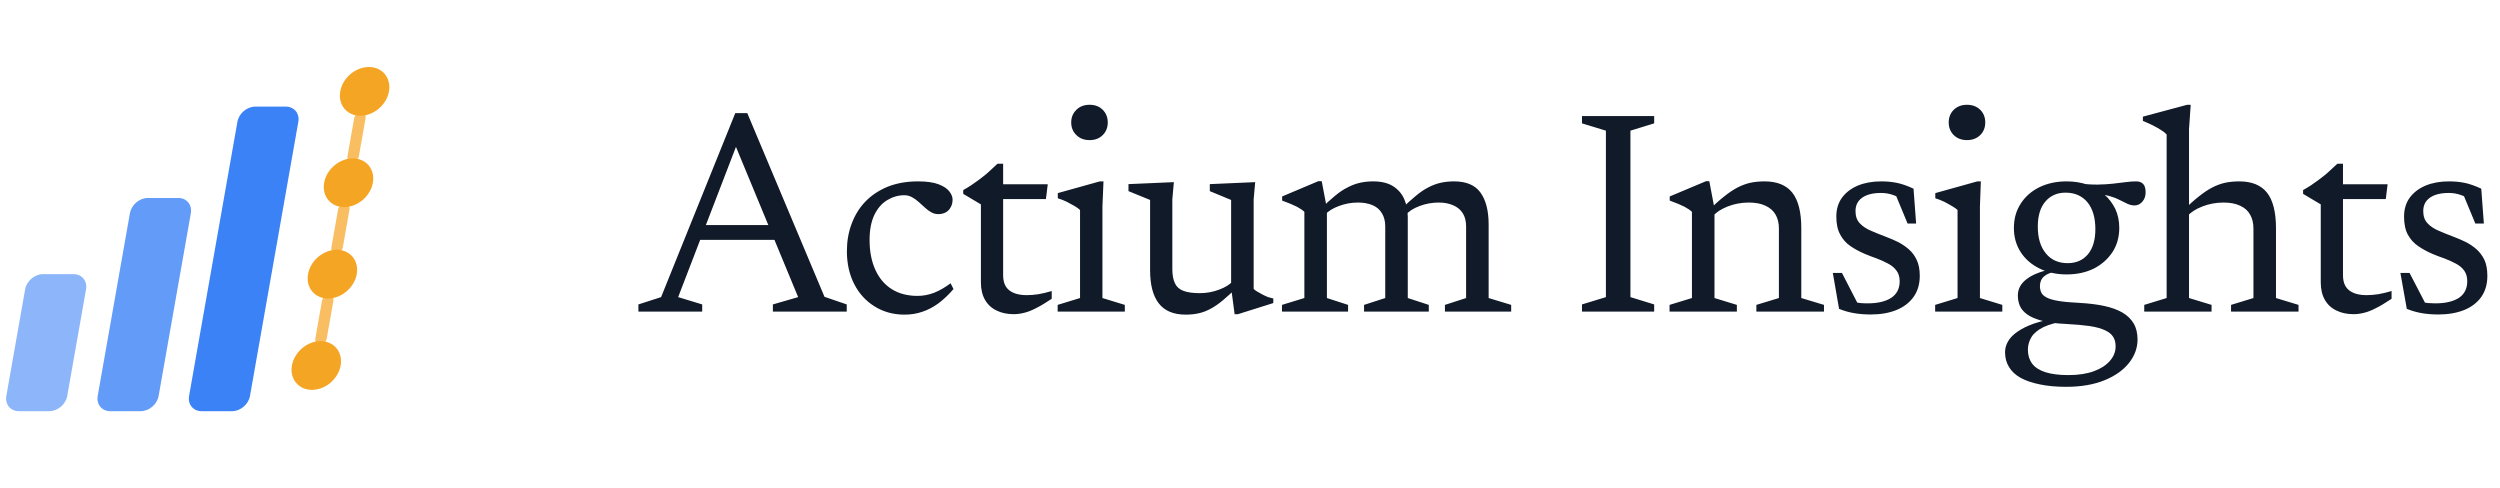
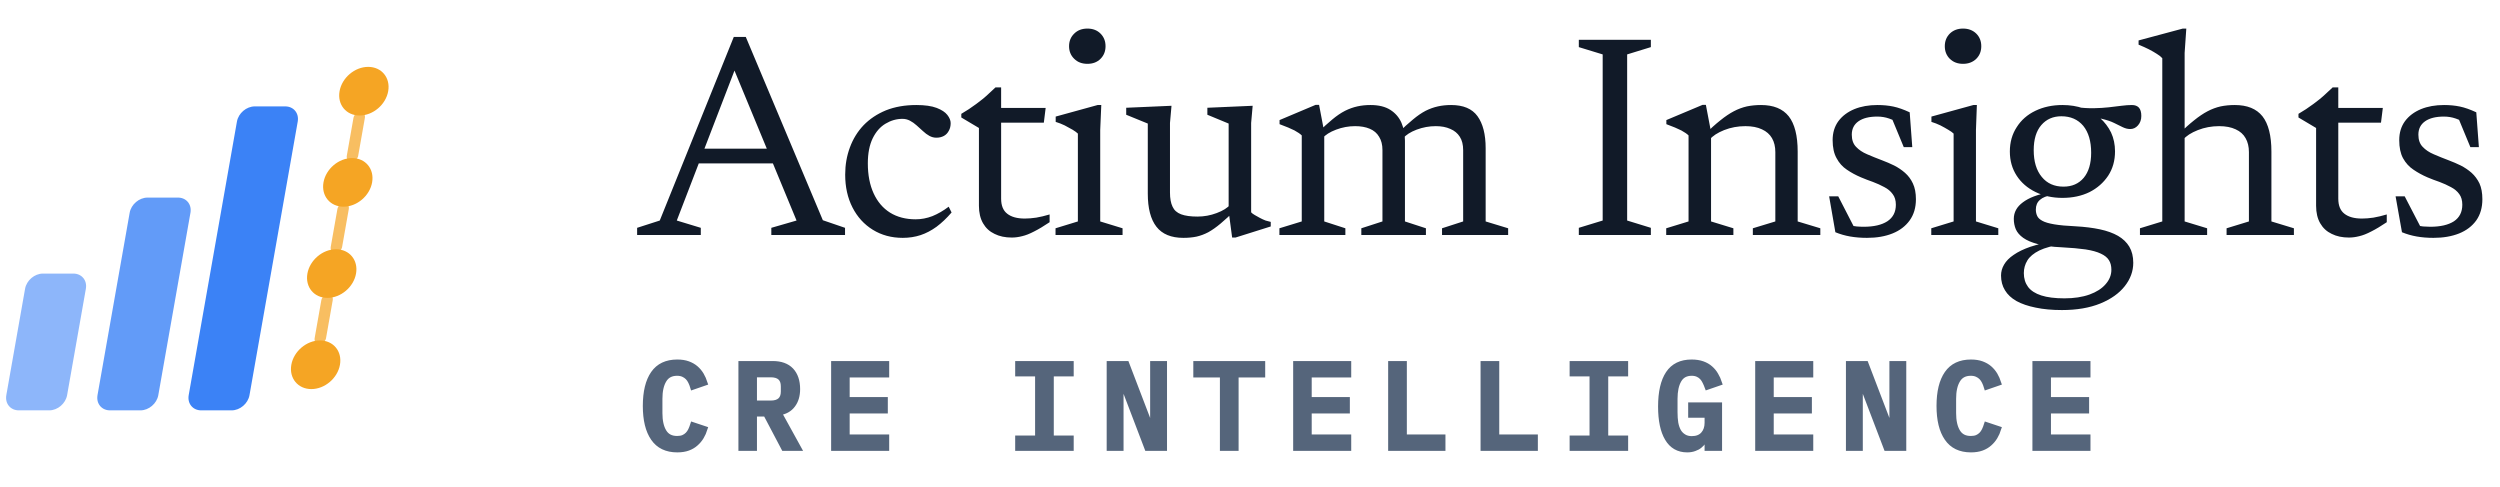
- <svg xmlns="http://www.w3.org/2000/svg" viewBox="0 0 164.16 32" width="164.16" height="32" role="img" aria-labelledby="t">
+ <svg xmlns="http://www.w3.org/2000/svg" viewBox="0 0 164.49 32" width="164.49" height="32" role="img" aria-labelledby="t">
  <g transform="scale(0.5)">
    <g transform="skewX(-10)">
      <rect x="10" y="36" width="8" height="18" rx="2" fill="#3B82F6" opacity=".58" />
      <rect x="22" y="26" width="8" height="28" rx="2" fill="#3B82F6" opacity=".8" />
      <rect x="34" y="14" width="8" height="40" rx="2" fill="#3B82F6" />
      <circle cx="50" cy="48" r="3.2" fill="#F5A524" />
      <circle cx="50" cy="36" r="3.2" fill="#F5A524" />
      <circle cx="50" cy="24" r="3.2" fill="#F5A524" />
      <circle cx="50" cy="12" r="3.2" fill="#F5A524" />
      <path d="M50 15.5v5M50 27.5v5M50 39.5v5" stroke="#F5A524" stroke-width="1.5" stroke-linecap="round" opacity=".72" />
    </g>
  </g>
-   <path fill="#111A28" d="M45.48 15.75V14.78H51.85V15.75ZM54.14 19.49 55.6 19.99V20.46H50.75V19.99L52.41 19.51L48.01 8.88H48.62L44.53 19.51L46.11 19.99V20.46H41.92V19.99L43.41 19.51L48.28 7.43H49.07ZM60.29 11.91Q61.13 11.91 61.63 12.1Q62.12 12.29 62.33 12.56Q62.55 12.84 62.55 13.1Q62.55 13.39 62.43 13.6Q62.32 13.82 62.11 13.94Q61.89 14.06 61.61 14.06Q61.37 14.06 61.15 13.94Q60.93 13.82 60.72 13.62Q60.52 13.43 60.31 13.25Q60.1 13.06 59.87 12.94Q59.64 12.82 59.38 12.82Q58.79 12.82 58.26 13.14Q57.74 13.45 57.42 14.1Q57.1 14.76 57.1 15.75Q57.1 16.89 57.48 17.72Q57.86 18.55 58.56 18.99Q59.27 19.43 60.25 19.43Q60.8 19.43 61.35 19.22Q61.89 19 62.42 18.6L62.61 18.98Q62.13 19.54 61.62 19.92Q61.11 20.29 60.57 20.47Q60.02 20.66 59.4 20.66Q58.29 20.66 57.43 20.12Q56.57 19.59 56.09 18.65Q55.61 17.71 55.61 16.49Q55.61 15.53 55.92 14.7Q56.23 13.86 56.82 13.24Q57.42 12.62 58.29 12.26Q59.17 11.91 60.29 11.91ZM65.87 18.07Q65.87 18.75 66.27 19.06Q66.67 19.38 67.43 19.38Q67.77 19.38 68.18 19.32Q68.59 19.25 69.06 19.11V19.62Q68.48 20.01 68.04 20.23Q67.6 20.46 67.25 20.54Q66.9 20.63 66.57 20.63Q65.92 20.63 65.44 20.39Q64.95 20.16 64.68 19.69Q64.41 19.22 64.41 18.54V13.42L63.25 12.73V12.48Q63.52 12.33 63.75 12.18Q63.99 12.02 64.22 11.85Q64.44 11.69 64.65 11.52Q64.86 11.35 65.07 11.15Q65.28 10.96 65.5 10.75H65.87V12.39ZM65.3 13.07 65.31 12.1H68.8L68.68 13.07ZM71.55 9.2Q71.01 9.2 70.68 8.87Q70.34 8.54 70.34 8.04Q70.34 7.54 70.68 7.21Q71.01 6.88 71.55 6.88Q72.08 6.88 72.41 7.21Q72.74 7.54 72.74 8.04Q72.74 8.54 72.41 8.87Q72.08 9.2 71.55 9.2ZM72.46 11.91 72.39 13.55V19.57L73.86 20.02V20.46H69.45V20.02L70.92 19.57V13.79Q70.81 13.68 70.58 13.54Q70.34 13.4 70.05 13.25Q69.76 13.11 69.46 13.02V12.68L72.22 11.91ZM76.98 17.67Q76.98 18.25 77.15 18.6Q77.31 18.95 77.71 19.1Q78.11 19.25 78.79 19.25Q79.44 19.25 80.05 19.02Q80.67 18.79 80.96 18.45L81.28 18.82Q80.74 19.35 80.31 19.71Q79.88 20.07 79.5 20.27Q79.12 20.48 78.72 20.57Q78.33 20.66 77.86 20.66Q76.66 20.66 76.09 19.92Q75.52 19.19 75.52 17.74V13.13L74.1 12.55V12.09L77.08 11.96L76.98 13.09ZM81.07 20.63 80.84 18.9V13.13L79.44 12.55V12.09L82.42 11.96L82.32 13.09V18.97Q82.4 19.06 82.56 19.15Q82.72 19.25 82.9 19.34Q83.09 19.44 83.27 19.51Q83.46 19.57 83.61 19.6V19.9L81.29 20.63ZM87.13 13.69V19.57L88.52 20.02V20.46H84.18V20.02L85.65 19.57V13.91Q85.5 13.76 85.17 13.58Q84.84 13.41 84.19 13.17V12.9L86.56 11.9H86.79ZM92.44 14.26V19.57L93.82 20.02V20.46H89.57V20.02L90.96 19.57V14.87Q90.96 14.35 90.74 14Q90.53 13.64 90.12 13.47Q89.72 13.3 89.16 13.3Q88.52 13.3 87.91 13.53Q87.3 13.76 87.01 14.1L86.7 13.74Q87.23 13.21 87.66 12.86Q88.09 12.5 88.5 12.3Q88.9 12.09 89.31 12Q89.71 11.91 90.17 11.91Q90.98 11.91 91.48 12.23Q91.98 12.55 92.21 13.08Q92.44 13.62 92.44 14.26ZM97.75 14.75V19.57L99.23 20.02V20.46H94.88V20.02L96.27 19.57V14.88Q96.27 14.34 96.05 14Q95.83 13.65 95.42 13.48Q95.02 13.3 94.47 13.3Q93.82 13.3 93.21 13.53Q92.6 13.76 92.31 14.11L92 13.74Q92.53 13.22 92.97 12.86Q93.4 12.5 93.8 12.3Q94.2 12.09 94.61 12Q95.01 11.91 95.48 11.91Q96.68 11.91 97.21 12.64Q97.75 13.38 97.75 14.75ZM108.62 19.99V20.46H103.88V19.99L105.45 19.51V8.58L103.88 8.1V7.62H108.62V8.1L107.06 8.58V19.51ZM112.58 13.69V19.57L114.05 20.02V20.46H109.63V20.02L111.1 19.57V13.91Q110.95 13.76 110.62 13.58Q110.29 13.41 109.64 13.17V12.9L112.02 11.9H112.24ZM115.33 20.02 116.81 19.57V15.01Q116.81 14.47 116.59 14.09Q116.37 13.71 115.93 13.51Q115.49 13.3 114.84 13.3Q114.1 13.3 113.44 13.56Q112.79 13.82 112.49 14.18L112.15 13.86Q112.72 13.29 113.19 12.92Q113.66 12.54 114.08 12.32Q114.5 12.1 114.94 12Q115.38 11.91 115.87 11.91Q117.1 11.91 117.69 12.65Q118.28 13.4 118.28 14.98V19.57L119.77 20.02V20.46H115.33ZM123.53 11.91Q124.09 11.91 124.57 12.01Q125.05 12.11 125.65 12.39L125.82 14.68H125.26L124.3 12.36L125.09 13.2Q124.68 12.93 124.3 12.8Q123.93 12.67 123.52 12.67Q122.72 12.67 122.28 12.98Q121.84 13.29 121.84 13.86Q121.84 14.37 122.12 14.66Q122.4 14.96 122.85 15.15Q123.31 15.35 123.84 15.55Q124.24 15.7 124.63 15.89Q125.02 16.09 125.34 16.37Q125.67 16.66 125.86 17.07Q126.06 17.49 126.06 18.11Q126.06 18.93 125.65 19.5Q125.24 20.07 124.52 20.36Q123.8 20.65 122.84 20.65Q122.25 20.65 121.73 20.56Q121.22 20.47 120.76 20.28L120.35 17.92H120.95L122.19 20.33L121.03 19.55Q121.39 19.71 121.66 19.8Q121.92 19.88 122.16 19.9Q122.39 19.92 122.63 19.92Q123.62 19.92 124.18 19.56Q124.74 19.19 124.74 18.47Q124.74 18.04 124.53 17.77Q124.33 17.49 123.98 17.31Q123.63 17.12 123.23 16.97Q122.83 16.83 122.45 16.67Q121.93 16.45 121.51 16.16Q121.09 15.88 120.84 15.41Q120.58 14.95 120.58 14.22Q120.58 13.49 120.96 12.97Q121.34 12.46 122.01 12.18Q122.67 11.91 123.53 11.91ZM129.16 9.2Q128.63 9.2 128.29 8.87Q127.96 8.54 127.96 8.04Q127.96 7.54 128.29 7.21Q128.63 6.88 129.16 6.88Q129.69 6.88 130.03 7.21Q130.36 7.54 130.36 8.04Q130.36 8.54 130.03 8.87Q129.69 9.2 129.16 9.2ZM130.07 11.91 130.01 13.55V19.57L131.48 20.02V20.46H127.07V20.02L128.54 19.57V13.79Q128.43 13.68 128.19 13.54Q127.96 13.4 127.67 13.25Q127.38 13.11 127.08 13.02V12.68L129.84 11.91ZM135.67 25.4Q134.69 25.4 133.94 25.24Q133.19 25.09 132.68 24.81Q132.17 24.52 131.92 24.1Q131.66 23.68 131.66 23.13Q131.66 22.75 131.86 22.41Q132.06 22.06 132.49 21.77Q132.92 21.47 133.58 21.24Q134.25 21.02 135.18 20.85H135.71V21.07Q134.74 21.21 134.18 21.48Q133.62 21.76 133.39 22.14Q133.16 22.52 133.16 22.97Q133.16 23.5 133.44 23.88Q133.72 24.25 134.31 24.44Q134.9 24.63 135.83 24.63Q136.78 24.63 137.48 24.38Q138.17 24.13 138.54 23.7Q138.92 23.27 138.92 22.75Q138.92 22.37 138.76 22.12Q138.6 21.86 138.23 21.69Q137.86 21.51 137.22 21.41Q136.59 21.32 135.64 21.27Q134.69 21.23 134.08 21.06Q133.47 20.9 133.12 20.65Q132.77 20.4 132.63 20.08Q132.5 19.76 132.5 19.4Q132.5 18.75 133.1 18.31Q133.7 17.86 134.81 17.66L135.01 17.84Q134.49 17.91 134.22 18.15Q133.95 18.38 133.95 18.79Q133.95 19.02 134.04 19.21Q134.12 19.39 134.38 19.53Q134.63 19.67 135.16 19.76Q135.69 19.85 136.57 19.89Q137.47 19.94 138.17 20.09Q138.87 20.24 139.36 20.52Q139.84 20.8 140.1 21.23Q140.36 21.67 140.36 22.29Q140.36 23.12 139.8 23.83Q139.24 24.54 138.19 24.97Q137.13 25.4 135.67 25.4ZM135.7 18.02Q134.71 18.02 133.92 17.63Q133.13 17.24 132.69 16.56Q132.24 15.87 132.24 14.97Q132.24 14.06 132.69 13.37Q133.13 12.68 133.92 12.29Q134.71 11.91 135.7 11.91Q136.45 11.91 137.08 12.13Q137.7 12.35 138.17 12.76Q138.63 13.17 138.9 13.72Q139.16 14.28 139.16 14.96Q139.16 15.87 138.71 16.56Q138.25 17.25 137.48 17.64Q136.7 18.02 135.7 18.02ZM135.77 17.28Q136.61 17.28 137.1 16.7Q137.59 16.11 137.59 15.05Q137.59 13.92 137.07 13.28Q136.54 12.65 135.63 12.65Q134.81 12.65 134.31 13.23Q133.81 13.81 133.81 14.88Q133.81 16 134.34 16.64Q134.86 17.28 135.77 17.28ZM136.95 12.67 136.61 12.05Q137.23 12.13 137.76 12.12Q138.3 12.11 138.75 12.06Q139.2 12.01 139.58 11.96Q139.96 11.91 140.27 11.91Q140.57 11.91 140.73 12.08Q140.89 12.26 140.89 12.63Q140.89 13 140.67 13.25Q140.46 13.49 140.16 13.49Q139.92 13.49 139.67 13.37Q139.43 13.25 139.1 13.09Q138.78 12.93 138.26 12.81Q137.74 12.68 136.95 12.67ZM146.5 20.02 147.97 19.57V15.01Q147.97 14.47 147.75 14.09Q147.54 13.71 147.1 13.51Q146.66 13.3 146.01 13.3Q145.27 13.3 144.61 13.56Q143.95 13.82 143.65 14.18L143.32 13.86Q143.89 13.29 144.36 12.92Q144.83 12.54 145.25 12.32Q145.67 12.1 146.11 12Q146.55 11.91 147.04 11.91Q148.27 11.91 148.86 12.65Q149.45 13.4 149.45 14.98V19.57L150.93 20.02V20.46H146.5ZM145.22 20.46H140.8V20.02L142.27 19.57V8.83Q142.15 8.69 141.92 8.55Q141.69 8.4 141.38 8.24Q141.08 8.09 140.71 7.94V7.66L143.62 6.88H143.85L143.74 8.48V19.57L145.22 20.02ZM153.85 18.07Q153.85 18.75 154.25 19.06Q154.65 19.38 155.41 19.38Q155.75 19.38 156.16 19.32Q156.57 19.25 157.04 19.11V19.62Q156.46 20.01 156.02 20.23Q155.58 20.46 155.23 20.54Q154.88 20.63 154.55 20.63Q153.9 20.63 153.42 20.39Q152.93 20.16 152.66 19.69Q152.39 19.22 152.39 18.54V13.42L151.23 12.73V12.48Q151.5 12.33 151.73 12.18Q151.97 12.02 152.2 11.85Q152.42 11.69 152.63 11.52Q152.84 11.35 153.05 11.15Q153.26 10.96 153.48 10.75H153.85V12.39ZM153.28 13.07 153.29 12.1H156.78L156.66 13.07ZM160.81 11.91Q161.37 11.91 161.85 12.01Q162.33 12.11 162.93 12.39L163.1 14.68H162.54L161.58 12.36L162.37 13.2Q161.96 12.93 161.58 12.8Q161.21 12.67 160.8 12.67Q160 12.67 159.56 12.98Q159.12 13.29 159.12 13.86Q159.12 14.37 159.4 14.66Q159.68 14.96 160.13 15.15Q160.59 15.35 161.12 15.55Q161.52 15.7 161.91 15.89Q162.3 16.09 162.62 16.37Q162.94 16.66 163.14 17.07Q163.33 17.49 163.33 18.11Q163.33 18.93 162.93 19.5Q162.52 20.07 161.8 20.36Q161.07 20.65 160.11 20.65Q159.52 20.65 159.01 20.56Q158.5 20.47 158.04 20.28L157.62 17.92H158.22L159.47 20.33L158.31 19.55Q158.67 19.71 158.94 19.8Q159.2 19.88 159.43 19.9Q159.67 19.92 159.9 19.92Q160.9 19.92 161.46 19.56Q162.01 19.19 162.01 18.47Q162.01 18.04 161.81 17.77Q161.61 17.49 161.26 17.31Q160.91 17.12 160.51 16.97Q160.1 16.83 159.72 16.67Q159.21 16.45 158.79 16.16Q158.37 15.88 158.11 15.41Q157.86 14.95 157.86 14.22Q157.86 13.49 158.24 12.97Q158.62 12.46 159.29 12.18Q159.95 11.91 160.81 11.91Z" />
+   <path fill="#111A28" d="M45.48 10.75V9.78H51.85V10.75ZM54.14 14.49 55.6 14.99V15.46H50.75V14.99L52.41 14.51L48.01 3.88H48.62L44.53 14.51L46.11 14.99V15.46H41.92V14.99L43.41 14.51L48.28 2.43H49.07ZM60.29 6.91Q61.13 6.91 61.63 7.1Q62.12 7.29 62.33 7.56Q62.55 7.84 62.55 8.1Q62.55 8.39 62.43 8.6Q62.32 8.82 62.11 8.94Q61.89 9.06 61.61 9.06Q61.37 9.06 61.15 8.94Q60.93 8.82 60.72 8.62Q60.52 8.43 60.31 8.25Q60.1 8.06 59.87 7.94Q59.64 7.82 59.38 7.82Q58.79 7.82 58.26 8.14Q57.74 8.45 57.42 9.1Q57.1 9.76 57.1 10.75Q57.1 11.89 57.48 12.72Q57.86 13.55 58.56 13.99Q59.27 14.43 60.25 14.43Q60.8 14.43 61.35 14.22Q61.89 14 62.42 13.6L62.61 13.98Q62.13 14.54 61.62 14.92Q61.11 15.29 60.57 15.47Q60.02 15.65 59.4 15.65Q58.29 15.65 57.43 15.12Q56.57 14.59 56.09 13.65Q55.61 12.71 55.61 11.49Q55.61 10.53 55.92 9.7Q56.23 8.86 56.82 8.24Q57.42 7.62 58.29 7.26Q59.17 6.91 60.29 6.91ZM65.87 13.07Q65.87 13.75 66.27 14.06Q66.67 14.38 67.43 14.38Q67.77 14.38 68.18 14.32Q68.59 14.25 69.06 14.11V14.62Q68.48 15.01 68.04 15.23Q67.6 15.46 67.25 15.54Q66.9 15.63 66.57 15.63Q65.92 15.63 65.44 15.39Q64.95 15.16 64.68 14.69Q64.41 14.22 64.41 13.54V8.42L63.25 7.73V7.49Q63.52 7.33 63.75 7.18Q63.99 7.02 64.22 6.85Q64.44 6.69 64.65 6.52Q64.86 6.35 65.07 6.15Q65.28 5.96 65.5 5.75H65.87V7.39ZM65.3 8.07 65.31 7.1H68.8L68.68 8.07ZM71.55 4.2Q71.01 4.2 70.68 3.87Q70.34 3.54 70.34 3.04Q70.34 2.54 70.68 2.21Q71.01 1.88 71.55 1.88Q72.08 1.88 72.41 2.21Q72.74 2.54 72.74 3.04Q72.74 3.54 72.41 3.87Q72.08 4.2 71.55 4.2ZM72.46 6.91 72.39 8.55V14.57L73.86 15.02V15.46H69.45V15.02L70.92 14.57V8.79Q70.81 8.68 70.58 8.54Q70.34 8.4 70.05 8.25Q69.76 8.11 69.46 8.02V7.67L72.22 6.91ZM76.98 12.67Q76.98 13.25 77.15 13.6Q77.31 13.95 77.71 14.1Q78.11 14.25 78.79 14.25Q79.44 14.25 80.05 14.02Q80.67 13.79 80.96 13.45L81.28 13.82Q80.74 14.35 80.31 14.71Q79.88 15.07 79.5 15.28Q79.12 15.48 78.72 15.57Q78.33 15.65 77.86 15.65Q76.66 15.65 76.09 14.92Q75.52 14.19 75.52 12.74V8.13L74.1 7.55V7.09L77.08 6.96L76.98 8.09ZM81.07 15.63 80.84 13.9V8.13L79.44 7.55V7.09L82.42 6.96L82.32 8.09V13.97Q82.4 14.06 82.56 14.15Q82.72 14.25 82.9 14.34Q83.09 14.44 83.27 14.51Q83.46 14.57 83.61 14.6V14.9L81.29 15.63ZM87.13 8.69V14.57L88.52 15.02V15.46H84.18V15.02L85.65 14.57V8.91Q85.5 8.76 85.17 8.58Q84.84 8.41 84.19 8.17V7.9L86.56 6.9H86.79ZM92.44 9.26V14.57L93.82 15.02V15.46H89.57V15.02L90.96 14.57V9.87Q90.96 9.35 90.74 9Q90.53 8.64 90.12 8.47Q89.72 8.3 89.16 8.3Q88.52 8.3 87.91 8.53Q87.3 8.76 87.01 9.1L86.7 8.74Q87.23 8.21 87.66 7.86Q88.09 7.5 88.5 7.29Q88.9 7.09 89.31 7Q89.71 6.91 90.17 6.91Q90.98 6.91 91.48 7.23Q91.98 7.55 92.21 8.08Q92.44 8.62 92.44 9.26ZM97.75 9.75V14.57L99.23 15.02V15.46H94.88V15.02L96.27 14.57V9.88Q96.27 9.34 96.05 9Q95.83 8.65 95.42 8.48Q95.02 8.3 94.47 8.3Q93.82 8.3 93.21 8.53Q92.6 8.76 92.31 9.11L92 8.74Q92.53 8.22 92.97 7.86Q93.4 7.5 93.8 7.29Q94.2 7.09 94.61 7Q95.01 6.91 95.48 6.91Q96.68 6.91 97.21 7.64Q97.75 8.38 97.75 9.75ZM108.62 14.99V15.46H103.88V14.99L105.45 14.51V3.58L103.88 3.1V2.62H108.62V3.1L107.06 3.58V14.51ZM112.58 8.69V14.57L114.05 15.02V15.46H109.63V15.02L111.1 14.57V8.91Q110.95 8.76 110.62 8.58Q110.29 8.41 109.64 8.17V7.9L112.02 6.9H112.24ZM115.33 15.02 116.81 14.57V10.01Q116.81 9.47 116.59 9.09Q116.37 8.71 115.93 8.51Q115.49 8.3 114.84 8.3Q114.1 8.3 113.44 8.56Q112.79 8.82 112.49 9.18L112.15 8.86Q112.72 8.29 113.19 7.92Q113.66 7.54 114.08 7.32Q114.5 7.1 114.94 7Q115.38 6.91 115.87 6.91Q117.1 6.91 117.69 7.65Q118.28 8.4 118.28 9.98V14.57L119.77 15.02V15.46H115.33ZM123.53 6.91Q124.09 6.91 124.57 7.01Q125.05 7.11 125.65 7.39L125.82 9.68H125.26L124.3 7.36L125.09 8.2Q124.68 7.93 124.3 7.8Q123.93 7.67 123.52 7.67Q122.72 7.67 122.28 7.98Q121.84 8.29 121.84 8.86Q121.84 9.37 122.12 9.66Q122.4 9.96 122.85 10.15Q123.31 10.35 123.84 10.55Q124.24 10.7 124.63 10.89Q125.02 11.09 125.34 11.37Q125.67 11.66 125.86 12.07Q126.06 12.49 126.06 13.11Q126.06 13.93 125.65 14.5Q125.24 15.07 124.52 15.36Q123.8 15.65 122.84 15.65Q122.25 15.65 121.73 15.56Q121.22 15.47 120.76 15.28L120.35 12.92H120.95L122.19 15.33L121.03 14.55Q121.39 14.71 121.66 14.8Q121.92 14.88 122.16 14.9Q122.39 14.92 122.63 14.92Q123.62 14.92 124.18 14.56Q124.74 14.19 124.74 13.47Q124.74 13.04 124.53 12.77Q124.33 12.49 123.98 12.31Q123.63 12.12 123.23 11.97Q122.83 11.83 122.45 11.67Q121.93 11.45 121.51 11.16Q121.09 10.88 120.84 10.41Q120.58 9.95 120.58 9.22Q120.58 8.49 120.96 7.97Q121.34 7.46 122.01 7.18Q122.67 6.91 123.53 6.91ZM129.16 4.2Q128.63 4.2 128.29 3.87Q127.96 3.54 127.96 3.04Q127.96 2.54 128.29 2.21Q128.63 1.88 129.16 1.88Q129.69 1.88 130.03 2.21Q130.36 2.54 130.36 3.04Q130.36 3.54 130.03 3.87Q129.69 4.2 129.16 4.2ZM130.07 6.91 130.01 8.55V14.57L131.48 15.02V15.46H127.07V15.02L128.54 14.57V8.79Q128.43 8.68 128.19 8.54Q127.96 8.4 127.67 8.25Q127.38 8.11 127.08 8.02V7.67L129.84 6.91ZM135.67 20.4Q134.69 20.4 133.94 20.24Q133.19 20.09 132.68 19.81Q132.17 19.52 131.92 19.1Q131.66 18.68 131.66 18.13Q131.66 17.75 131.86 17.41Q132.06 17.06 132.49 16.77Q132.92 16.47 133.58 16.24Q134.25 16.02 135.18 15.85H135.71V16.07Q134.74 16.21 134.18 16.48Q133.62 16.76 133.39 17.14Q133.16 17.52 133.16 17.97Q133.16 18.5 133.44 18.88Q133.72 19.25 134.31 19.44Q134.9 19.63 135.83 19.63Q136.78 19.63 137.48 19.38Q138.17 19.13 138.54 18.7Q138.92 18.27 138.92 17.75Q138.92 17.37 138.76 17.12Q138.6 16.86 138.23 16.69Q137.86 16.51 137.22 16.41Q136.59 16.32 135.64 16.27Q134.69 16.23 134.08 16.06Q133.47 15.9 133.12 15.65Q132.77 15.4 132.63 15.08Q132.5 14.76 132.5 14.4Q132.5 13.75 133.1 13.31Q133.7 12.86 134.81 12.66L135.01 12.84Q134.49 12.91 134.22 13.15Q133.95 13.38 133.95 13.79Q133.95 14.02 134.04 14.21Q134.12 14.39 134.38 14.53Q134.63 14.67 135.16 14.76Q135.69 14.85 136.57 14.89Q137.47 14.94 138.17 15.09Q138.87 15.24 139.36 15.52Q139.84 15.8 140.1 16.23Q140.36 16.67 140.36 17.29Q140.36 18.12 139.8 18.83Q139.24 19.54 138.19 19.97Q137.13 20.4 135.67 20.4ZM135.7 13.02Q134.71 13.02 133.92 12.63Q133.13 12.24 132.69 11.56Q132.24 10.87 132.24 9.97Q132.24 9.06 132.69 8.37Q133.13 7.67 133.92 7.29Q134.71 6.91 135.7 6.91Q136.45 6.91 137.08 7.13Q137.7 7.35 138.17 7.76Q138.63 8.17 138.9 8.72Q139.16 9.28 139.16 9.96Q139.16 10.87 138.71 11.56Q138.25 12.25 137.48 12.64Q136.7 13.02 135.7 13.02ZM135.77 12.28Q136.61 12.28 137.1 11.7Q137.59 11.11 137.59 10.05Q137.59 8.92 137.07 8.28Q136.54 7.65 135.63 7.65Q134.81 7.65 134.31 8.23Q133.81 8.81 133.81 9.88Q133.81 11 134.34 11.64Q134.86 12.28 135.77 12.28ZM136.95 7.67 136.61 7.05Q137.23 7.13 137.76 7.12Q138.3 7.11 138.75 7.06Q139.2 7.01 139.58 6.96Q139.96 6.91 140.27 6.91Q140.57 6.91 140.73 7.08Q140.89 7.26 140.89 7.63Q140.89 8 140.67 8.25Q140.46 8.49 140.16 8.49Q139.92 8.49 139.67 8.37Q139.43 8.25 139.1 8.09Q138.78 7.93 138.26 7.81Q137.74 7.68 136.95 7.67ZM146.5 15.02 147.97 14.57V10.01Q147.97 9.47 147.75 9.09Q147.54 8.71 147.1 8.51Q146.66 8.3 146.01 8.3Q145.27 8.3 144.61 8.56Q143.95 8.82 143.65 9.18L143.32 8.86Q143.89 8.29 144.36 7.92Q144.83 7.54 145.25 7.32Q145.67 7.1 146.11 7Q146.55 6.91 147.04 6.91Q148.27 6.91 148.86 7.65Q149.45 8.4 149.45 9.98V14.57L150.93 15.02V15.46H146.5ZM145.22 15.46H140.8V15.02L142.27 14.57V3.83Q142.15 3.69 141.92 3.55Q141.69 3.4 141.38 3.24Q141.08 3.09 140.71 2.94V2.66L143.62 1.88H143.85L143.74 3.48V14.57L145.22 15.02ZM153.85 13.07Q153.85 13.75 154.25 14.06Q154.65 14.38 155.41 14.38Q155.75 14.38 156.16 14.32Q156.57 14.25 157.04 14.11V14.62Q156.46 15.01 156.02 15.23Q155.58 15.46 155.23 15.54Q154.88 15.63 154.55 15.63Q153.9 15.63 153.42 15.39Q152.93 15.16 152.66 14.69Q152.39 14.22 152.39 13.54V8.42L151.23 7.73V7.49Q151.5 7.33 151.73 7.18Q151.97 7.02 152.2 6.85Q152.42 6.69 152.63 6.52Q152.84 6.35 153.05 6.15Q153.26 5.96 153.48 5.75H153.85V7.39ZM153.28 8.07 153.29 7.1H156.78L156.66 8.07ZM160.81 6.91Q161.37 6.91 161.85 7.01Q162.33 7.11 162.93 7.39L163.1 9.68H162.54L161.58 7.36L162.37 8.2Q161.96 7.93 161.58 7.8Q161.21 7.67 160.8 7.67Q160 7.67 159.56 7.98Q159.12 8.29 159.12 8.86Q159.12 9.37 159.4 9.66Q159.68 9.96 160.13 10.15Q160.59 10.35 161.12 10.55Q161.52 10.7 161.91 10.89Q162.3 11.09 162.62 11.37Q162.94 11.66 163.14 12.07Q163.33 12.49 163.33 13.11Q163.33 13.93 162.93 14.5Q162.52 15.07 161.8 15.36Q161.07 15.65 160.11 15.65Q159.52 15.65 159.01 15.56Q158.5 15.47 158.04 15.28L157.62 12.92H158.22L159.47 15.33L158.31 14.55Q158.67 14.71 158.94 14.8Q159.2 14.88 159.43 14.9Q159.67 14.92 159.9 14.92Q160.9 14.92 161.46 14.56Q162.01 14.19 162.01 13.47Q162.01 13.04 161.81 12.77Q161.61 12.49 161.26 12.31Q160.91 12.12 160.51 11.97Q160.1 11.83 159.72 11.67Q159.21 11.45 158.79 11.16Q158.37 10.88 158.11 10.41Q157.86 9.95 157.86 9.22Q157.86 8.49 158.24 7.97Q158.62 7.46 159.29 7.18Q159.95 6.91 160.81 6.91Z" />
+   <path fill="#55657B" stroke="#55657B" stroke-width="0.33" d="M44.56 29.6Q43.5 29.6 42.98 28.84Q42.46 28.09 42.46 26.71Q42.46 25.32 42.98 24.57Q43.5 23.82 44.56 23.82Q44.97 23.82 45.27 23.93Q45.57 24.04 45.78 24.22Q46 24.41 46.15 24.66Q46.3 24.92 46.39 25.2L45.58 25.48Q45.52 25.28 45.44 25.12Q45.36 24.95 45.24 24.83Q45.12 24.71 44.96 24.64Q44.79 24.56 44.55 24.56Q43.96 24.56 43.69 25.02Q43.42 25.47 43.42 26.24V27.18Q43.42 27.95 43.69 28.4Q43.96 28.85 44.55 28.85Q44.79 28.85 44.96 28.78Q45.12 28.71 45.24 28.59Q45.36 28.47 45.44 28.3Q45.52 28.13 45.58 27.94L46.39 28.21Q46.3 28.5 46.15 28.75Q46 29 45.78 29.19Q45.57 29.38 45.27 29.49Q44.97 29.6 44.56 29.6ZM49.64 29.5H48.75V23.92H50.84Q51.64 23.92 52.06 24.36Q52.48 24.81 52.48 25.6Q52.48 26.24 52.17 26.65Q51.86 27.07 51.27 27.16L52.56 29.5H51.57L50.38 27.24H49.64ZM50.71 26.52Q51.54 26.52 51.54 25.76V25.42Q51.54 24.66 50.71 24.66H49.64V26.52ZM54.85 29.5V23.92H58.34V24.67H55.74V26.29H58.25V27.04H55.74V28.75H58.34V29.5ZM66.96 29.5V28.82H68.27V24.6H66.96V23.92H70.48V24.6H69.17V28.82H70.48V29.5ZM73.83 25.2H73.76V29.5H72.98V23.92H74.13L75.77 28.21H75.84V23.92H76.62V29.5H75.47ZM81.33 24.67V29.5H80.43V24.67H78.68V23.92H83.08V24.67ZM85.25 29.5V23.92H88.74V24.67H86.14V26.29H88.65V27.04H86.14V28.75H88.74V29.5ZM91.5 29.5V23.92H92.4V28.75H94.94V29.5ZM97.58 29.5V23.92H98.48V28.75H101.02V29.5ZM103.44 29.5V28.82H104.75V24.6H103.44V23.92H106.96V24.6H105.65V28.82H106.96V29.5ZM112.32 28.73H112.26Q112.19 28.9 112.09 29.06Q111.99 29.21 111.84 29.33Q111.7 29.45 111.49 29.52Q111.28 29.6 111.01 29.6Q110.14 29.6 109.7 28.85Q109.26 28.11 109.26 26.75Q109.26 25.32 109.76 24.57Q110.26 23.82 111.3 23.82Q111.71 23.82 112.02 23.93Q112.33 24.04 112.54 24.23Q112.76 24.42 112.9 24.67Q113.05 24.92 113.14 25.2L112.33 25.48Q112.26 25.29 112.18 25.13Q112.1 24.96 111.99 24.84Q111.87 24.71 111.71 24.64Q111.54 24.56 111.31 24.56Q110.73 24.56 110.47 25.02Q110.21 25.47 110.21 26.24V27.12Q110.21 27.51 110.26 27.83Q110.32 28.15 110.45 28.38Q110.58 28.6 110.8 28.73Q111.01 28.86 111.31 28.86Q111.8 28.86 112.06 28.57Q112.32 28.28 112.32 27.82V27.32H111.24V26.64H113.14V29.5H112.32ZM115.65 29.5V23.92H119.14V24.67H116.54V26.29H119.05V27.04H116.54V28.75H119.14V29.5ZM122.47 25.2H122.4V29.5H121.62V23.92H122.77L124.41 28.21H124.48V23.92H125.26V29.5H124.11ZM129.68 29.6Q128.62 29.6 128.1 28.84Q127.58 28.09 127.58 26.71Q127.58 25.32 128.1 24.57Q128.62 23.82 129.68 23.82Q130.09 23.82 130.39 23.93Q130.69 24.04 130.9 24.22Q131.12 24.41 131.27 24.66Q131.42 24.92 131.51 25.2L130.7 25.48Q130.64 25.28 130.56 25.12Q130.48 24.95 130.36 24.83Q130.24 24.71 130.08 24.64Q129.91 24.56 129.67 24.56Q129.08 24.56 128.81 25.02Q128.54 25.47 128.54 26.24V27.18Q128.54 27.95 128.81 28.4Q129.08 28.85 129.67 28.85Q129.91 28.85 130.08 28.78Q130.24 28.71 130.36 28.59Q130.48 28.47 130.56 28.3Q130.64 28.13 130.7 27.94L131.51 28.21Q131.42 28.5 131.27 28.75Q131.12 29 130.9 29.19Q130.69 29.38 130.39 29.49Q130.09 29.6 129.68 29.6ZM133.89 29.5V23.92H137.38V24.67H134.78V26.29H137.29V27.04H134.78V28.75H137.38V29.5Z" />
</svg>
